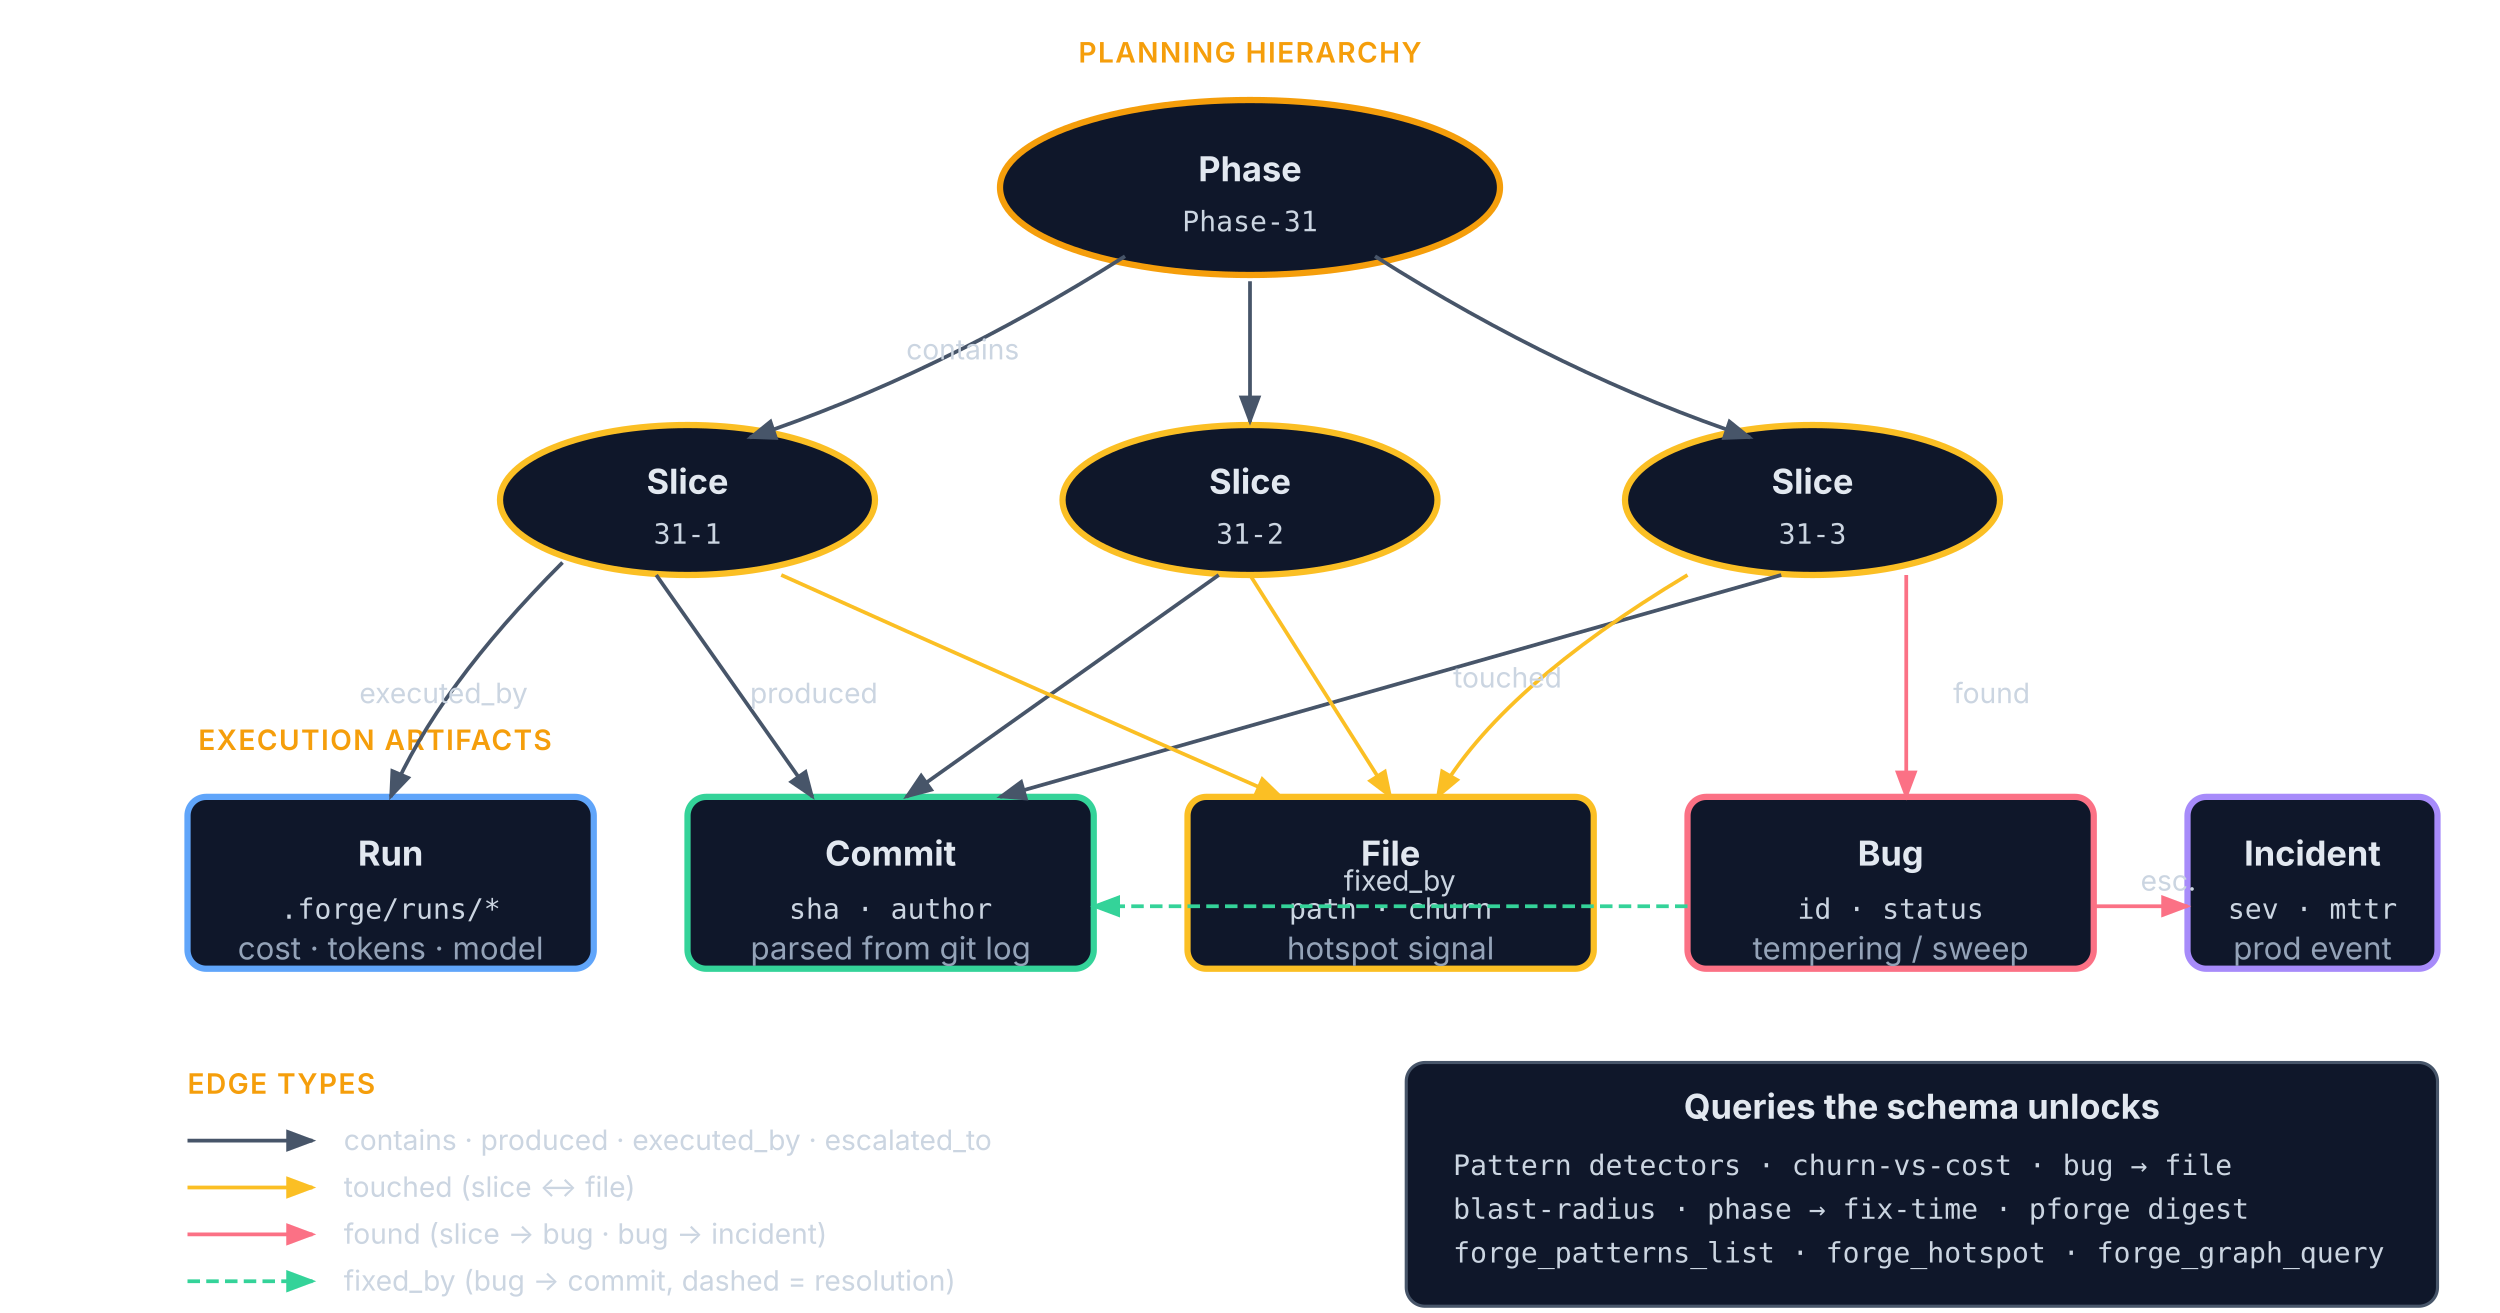
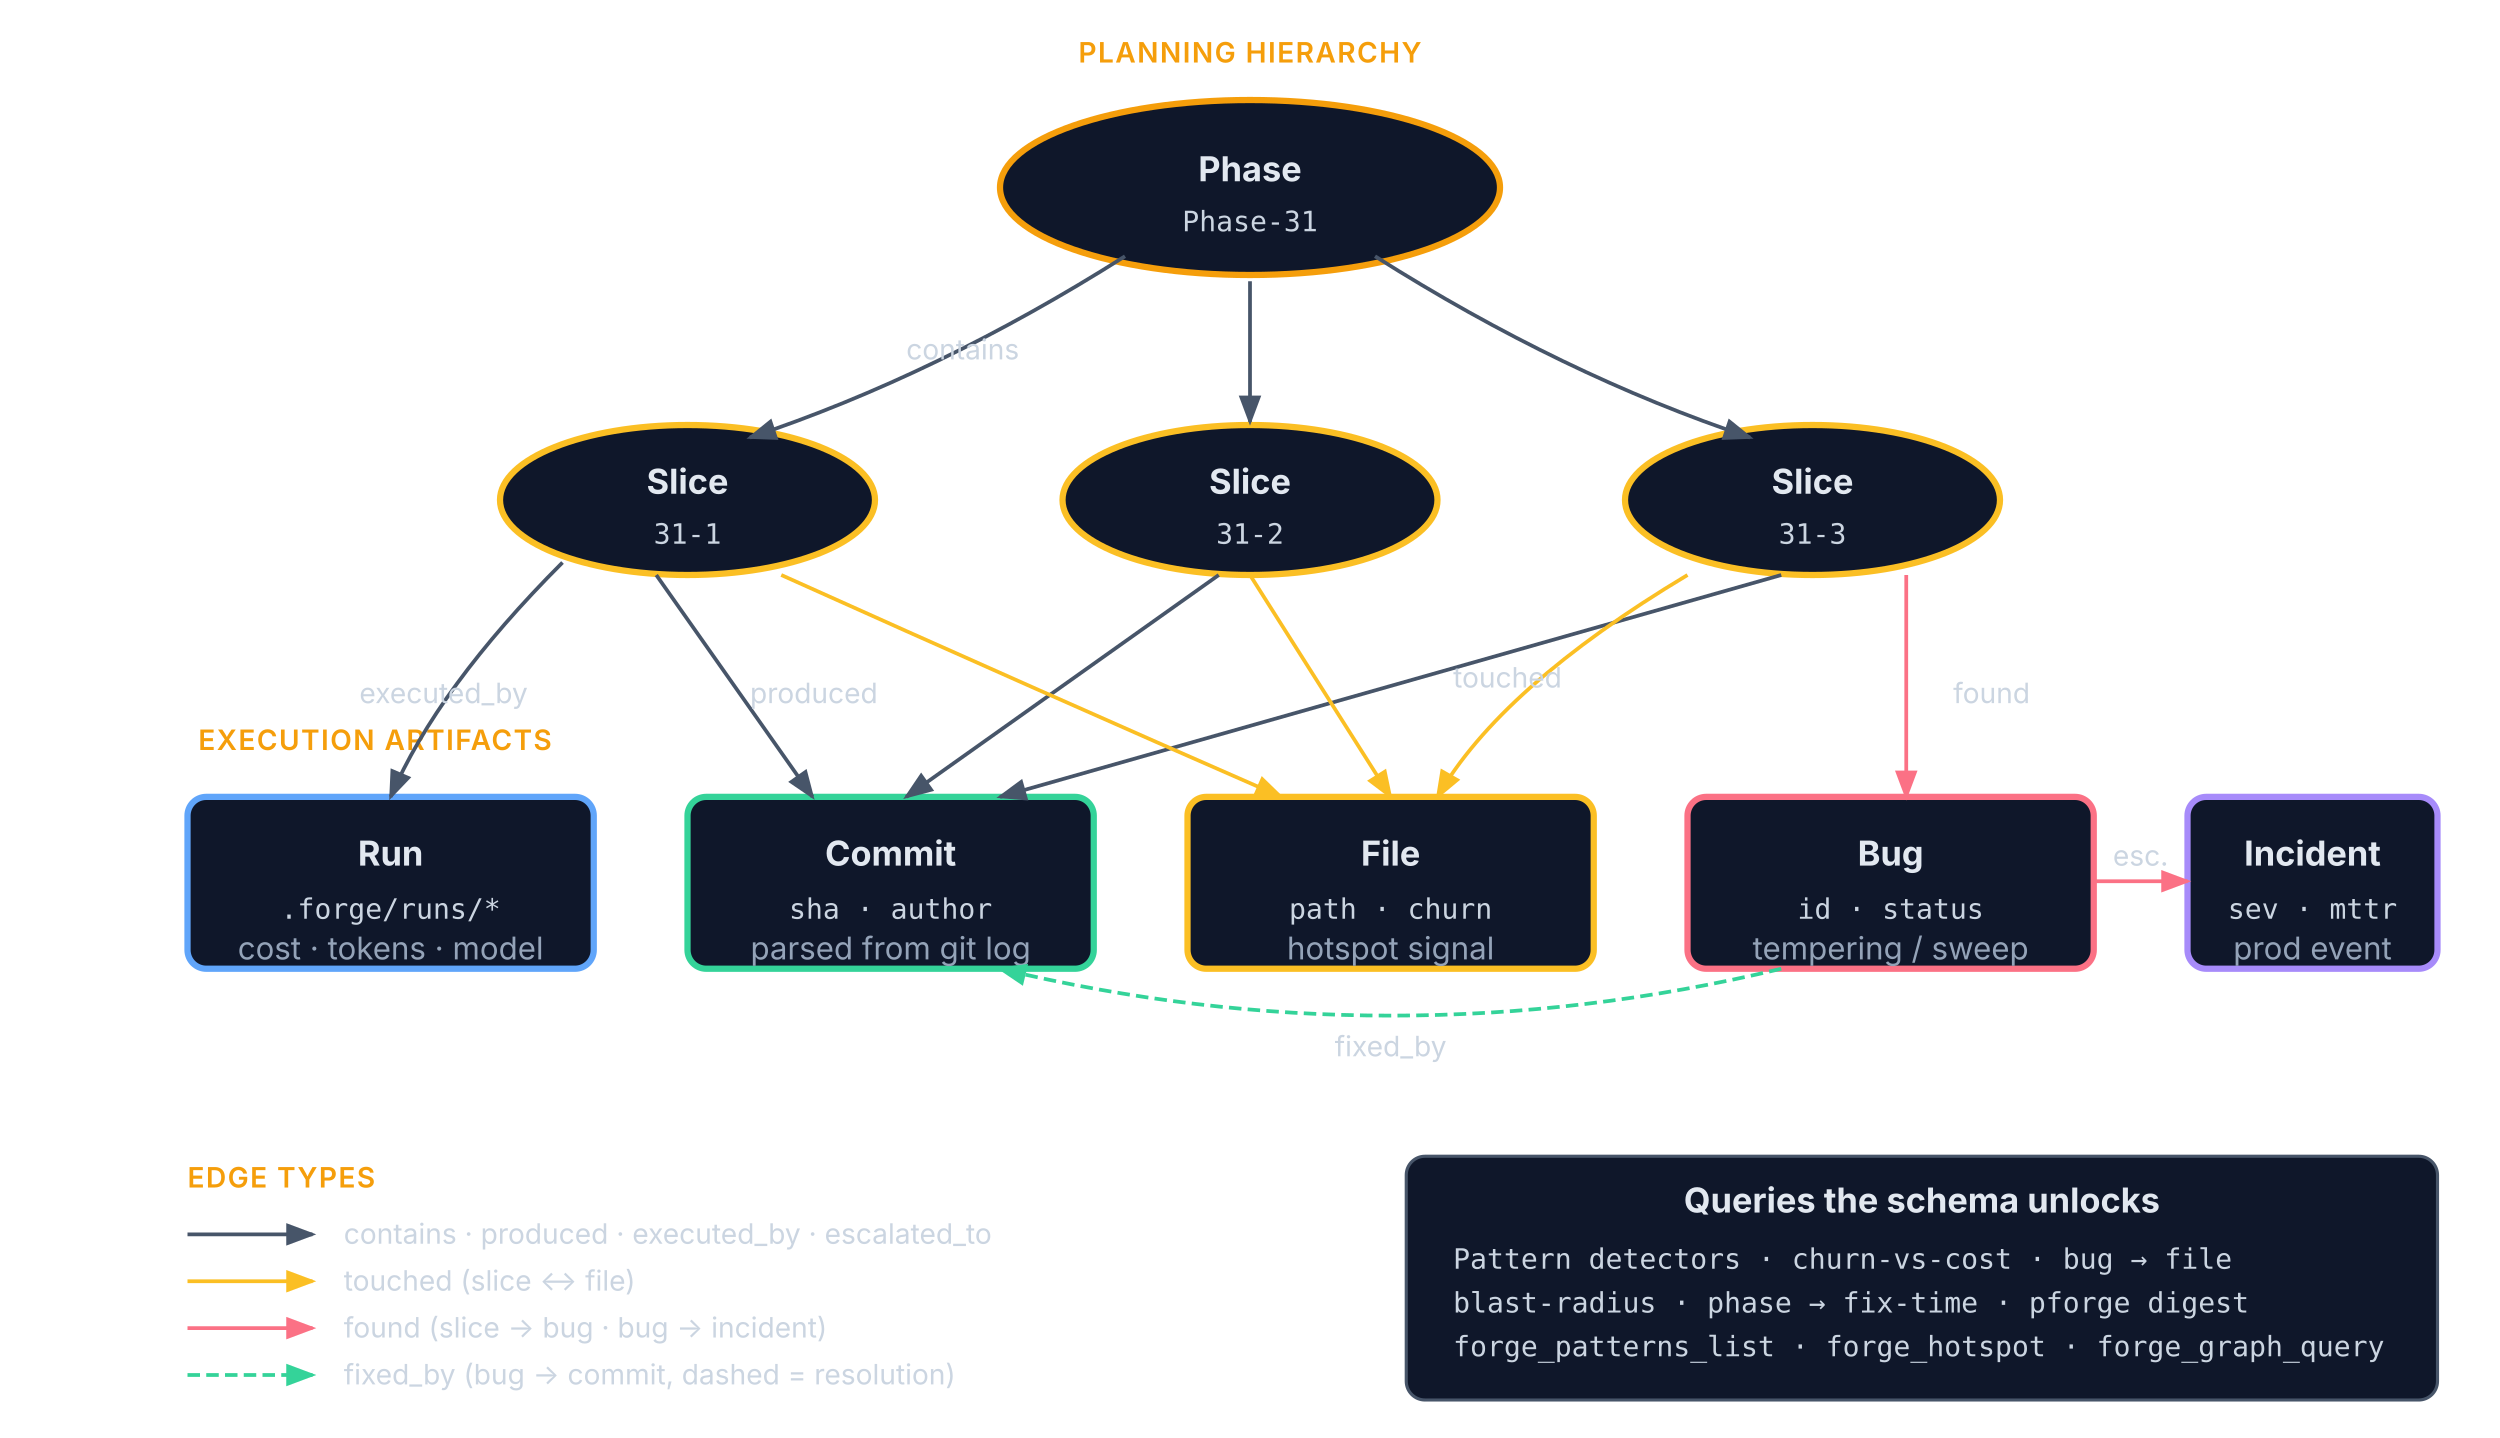
- <svg xmlns="http://www.w3.org/2000/svg" viewBox="0 0 800 420" fill="none">
+ <svg xmlns="http://www.w3.org/2000/svg" width="800" height="460" viewBox="0 0 800 460" fill="none">
  <style>
    text { font-family: 'Inter', sans-serif; }
    .node { stroke-width: 2; }
    .edge { stroke: #475569; stroke-width: 1.2; fill: none; marker-end: url(#kg-ah); }
    .edge-touched { stroke: #fbbf24; stroke-width: 1.2; fill: none; marker-end: url(#kg-aht); }
    .edge-found   { stroke: #fb7185; stroke-width: 1.2; fill: none; marker-end: url(#kg-ahf); }
    .edge-fixed   { stroke: #34d399; stroke-width: 1.2; fill: none; marker-end: url(#kg-ahx); stroke-dasharray: 4 2; }
    .label  { font-size: 10px; fill: #94a3b8; }
    .edge-lbl { font-size: 9px; fill: #cbd5e1; }
    .title  { font-size: 11px; fill: #e2e8f0; font-weight: 700; }
    .phase  { font-size: 9px;  fill: #f59e0b; font-weight: 600; text-transform: uppercase; letter-spacing: 0.05em; }
    .mono   { font-family: 'JetBrains Mono', monospace; font-size: 9px; fill: #cbd5e1; }
  </style>
  <defs>
    <marker id="kg-ah" markerWidth="8" markerHeight="6" refX="7" refY="3" orient="auto">
      <path d="M0,0 L8,3 L0,6" fill="#475569" />
    </marker>
    <marker id="kg-aht" markerWidth="8" markerHeight="6" refX="7" refY="3" orient="auto">
      <path d="M0,0 L8,3 L0,6" fill="#fbbf24" />
    </marker>
    <marker id="kg-ahf" markerWidth="8" markerHeight="6" refX="7" refY="3" orient="auto">
      <path d="M0,0 L8,3 L0,6" fill="#fb7185" />
    </marker>
    <marker id="kg-ahx" markerWidth="8" markerHeight="6" refX="7" refY="3" orient="auto">
      <path d="M0,0 L8,3 L0,6" fill="#34d399" />
    </marker>
  </defs>
  <text x="400" y="20" class="phase" text-anchor="middle">PLANNING HIERARCHY</text>
  <ellipse cx="400" cy="60" rx="80" ry="28" fill="#0f172a" class="node" stroke="#f59e0b" />
  <text x="400" y="58" class="title" text-anchor="middle">Phase</text>
  <text x="400" y="74" class="mono" text-anchor="middle">Phase-31</text>
  <ellipse cx="220" cy="160" rx="60" ry="24" fill="#0f172a" class="node" stroke="#fbbf24" />
  <text x="220" y="158" class="title" text-anchor="middle">Slice</text>
  <text x="220" y="174" class="mono" text-anchor="middle">31-1</text>
  <ellipse cx="400" cy="160" rx="60" ry="24" fill="#0f172a" class="node" stroke="#fbbf24" />
  <text x="400" y="158" class="title" text-anchor="middle">Slice</text>
  <text x="400" y="174" class="mono" text-anchor="middle">31-2</text>
  <ellipse cx="580" cy="160" rx="60" ry="24" fill="#0f172a" class="node" stroke="#fbbf24" />
  <text x="580" y="158" class="title" text-anchor="middle">Slice</text>
  <text x="580" y="174" class="mono" text-anchor="middle">31-3</text>
  <path d="M360,82 Q300,120 240,140" class="edge" />
  <path d="M400,90 L400,135" class="edge" />
  <path d="M440,82 Q500,120 560,140" class="edge" />
  <text x="290" y="115" class="edge-lbl">contains</text>
  <text x="120" y="240" class="phase" text-anchor="middle">EXECUTION ARTIFACTS</text>
  <rect x="60" y="255" width="130" height="55" rx="6" fill="#0f172a" class="node" stroke="#60a5fa" />
  <text x="125" y="277" class="title" text-anchor="middle">Run</text>
  <text x="125" y="294" class="mono" text-anchor="middle">.forge/runs/*</text>
  <text x="125" y="307" class="label" text-anchor="middle">cost · tokens · model</text>
  <rect x="220" y="255" width="130" height="55" rx="6" fill="#0f172a" class="node" stroke="#34d399" />
  <text x="285" y="277" class="title" text-anchor="middle">Commit</text>
  <text x="285" y="294" class="mono" text-anchor="middle">sha · author</text>
  <text x="285" y="307" class="label" text-anchor="middle">parsed from git log</text>
  <rect x="380" y="255" width="130" height="55" rx="6" fill="#0f172a" class="node" stroke="#fbbf24" />
  <text x="445" y="277" class="title" text-anchor="middle">File</text>
  <text x="445" y="294" class="mono" text-anchor="middle">path · churn</text>
  <text x="445" y="307" class="label" text-anchor="middle">hotspot signal</text>
  <rect x="540" y="255" width="130" height="55" rx="6" fill="#0f172a" class="node" stroke="#fb7185" />
  <text x="605" y="277" class="title" text-anchor="middle">Bug</text>
  <text x="605" y="294" class="mono" text-anchor="middle">id · status</text>
  <text x="605" y="307" class="label" text-anchor="middle">tempering / sweep</text>
  <rect x="700" y="255" width="80" height="55" rx="6" fill="#0f172a" class="node" stroke="#a78bfa" />
  <text x="740" y="277" class="title" text-anchor="middle">Incident</text>
  <text x="740" y="294" class="mono" text-anchor="middle">sev · mttr</text>
  <text x="740" y="307" class="label" text-anchor="middle">prod event</text>
  <path d="M180,180 Q140,220 125,255" class="edge" />
  <text x="115" y="225" class="edge-lbl">executed_by</text>
  <path d="M210,184 L260,255" class="edge" />
  <path d="M390,184 L290,255" class="edge" />
  <path d="M570,184 L320,255" class="edge" />
  <text x="240" y="225" class="edge-lbl">produced</text>
  <path d="M250,184 Q330,220 410,255" class="edge-touched" />
  <path d="M400,184 L445,255" class="edge-touched" />
  <path d="M540,184 Q480,220 460,255" class="edge-touched" />
  <text x="465" y="220" class="edge-lbl" fill="#fbbf24">touched</text>
  <path d="M610,184 L610,255" class="edge-found" />
  <text x="625" y="225" class="edge-lbl" fill="#fb7185">found</text>
-   <path d="M540,290 L350,290" class="edge-fixed" />
-   <text x="430" y="285" class="edge-lbl" fill="#34d399">fixed_by</text>
-   <path d="M670,290 L700,290" class="edge-found" />
-   <text x="685" y="285" class="edge-lbl" fill="#fb7185">esc.</text>
-   <text x="60" y="350" class="phase">EDGE TYPES</text>
-   <line x1="60" y1="365" x2="100" y2="365" class="edge" />
-   <text x="110" y="368" class="edge-lbl">contains · produced · executed_by · escalated_to</text>
-   <line x1="60" y1="380" x2="100" y2="380" class="edge-touched" />
-   <text x="110" y="383" class="edge-lbl">touched (slice ↔ file)</text>
-   <line x1="60" y1="395" x2="100" y2="395" class="edge-found" />
-   <text x="110" y="398" class="edge-lbl">found (slice → bug · bug → incident)</text>
-   <line x1="60" y1="410" x2="100" y2="410" class="edge-fixed" />
-   <text x="110" y="413" class="edge-lbl">fixed_by (bug → commit, dashed = resolution)</text>
-   <rect x="450" y="340" width="330" height="78" rx="6" fill="#0f172a" stroke="#475569" />
-   <text x="615" y="358" class="title" text-anchor="middle">Queries the schema unlocks</text>
-   <text x="465" y="376" class="mono">Pattern detectors · churn-vs-cost · bug → file</text>
-   <text x="465" y="390" class="mono">blast-radius · phase → fix-time · pforge digest</text>
-   <text x="465" y="404" class="mono">forge_patterns_list · forge_hotspot · forge_graph_query</text>
+   <path d="M570,310 Q445,340 320,310" class="edge-fixed" />
+   <text x="445" y="338" class="edge-lbl" fill="#34d399" text-anchor="middle">fixed_by</text>
+   <path d="M670,282 L700,282" class="edge-found" />
+   <text x="685" y="277" class="edge-lbl" fill="#fb7185" text-anchor="middle">esc.</text>
+   <text x="60" y="380" class="phase">EDGE TYPES</text>
+   <line x1="60" y1="395" x2="100" y2="395" class="edge" />
+   <text x="110" y="398" class="edge-lbl">contains · produced · executed_by · escalated_to</text>
+   <line x1="60" y1="410" x2="100" y2="410" class="edge-touched" />
+   <text x="110" y="413" class="edge-lbl">touched (slice ↔ file)</text>
+   <line x1="60" y1="425" x2="100" y2="425" class="edge-found" />
+   <text x="110" y="428" class="edge-lbl">found (slice → bug · bug → incident)</text>
+   <line x1="60" y1="440" x2="100" y2="440" class="edge-fixed" />
+   <text x="110" y="443" class="edge-lbl">fixed_by (bug → commit, dashed = resolution)</text>
+   <rect x="450" y="370" width="330" height="78" rx="6" fill="#0f172a" stroke="#475569" />
+   <text x="615" y="388" class="title" text-anchor="middle">Queries the schema unlocks</text>
+   <text x="465" y="406" class="mono">Pattern detectors · churn-vs-cost · bug → file</text>
+   <text x="465" y="420" class="mono">blast-radius · phase → fix-time · pforge digest</text>
+   <text x="465" y="434" class="mono">forge_patterns_list · forge_hotspot · forge_graph_query</text>
</svg>
